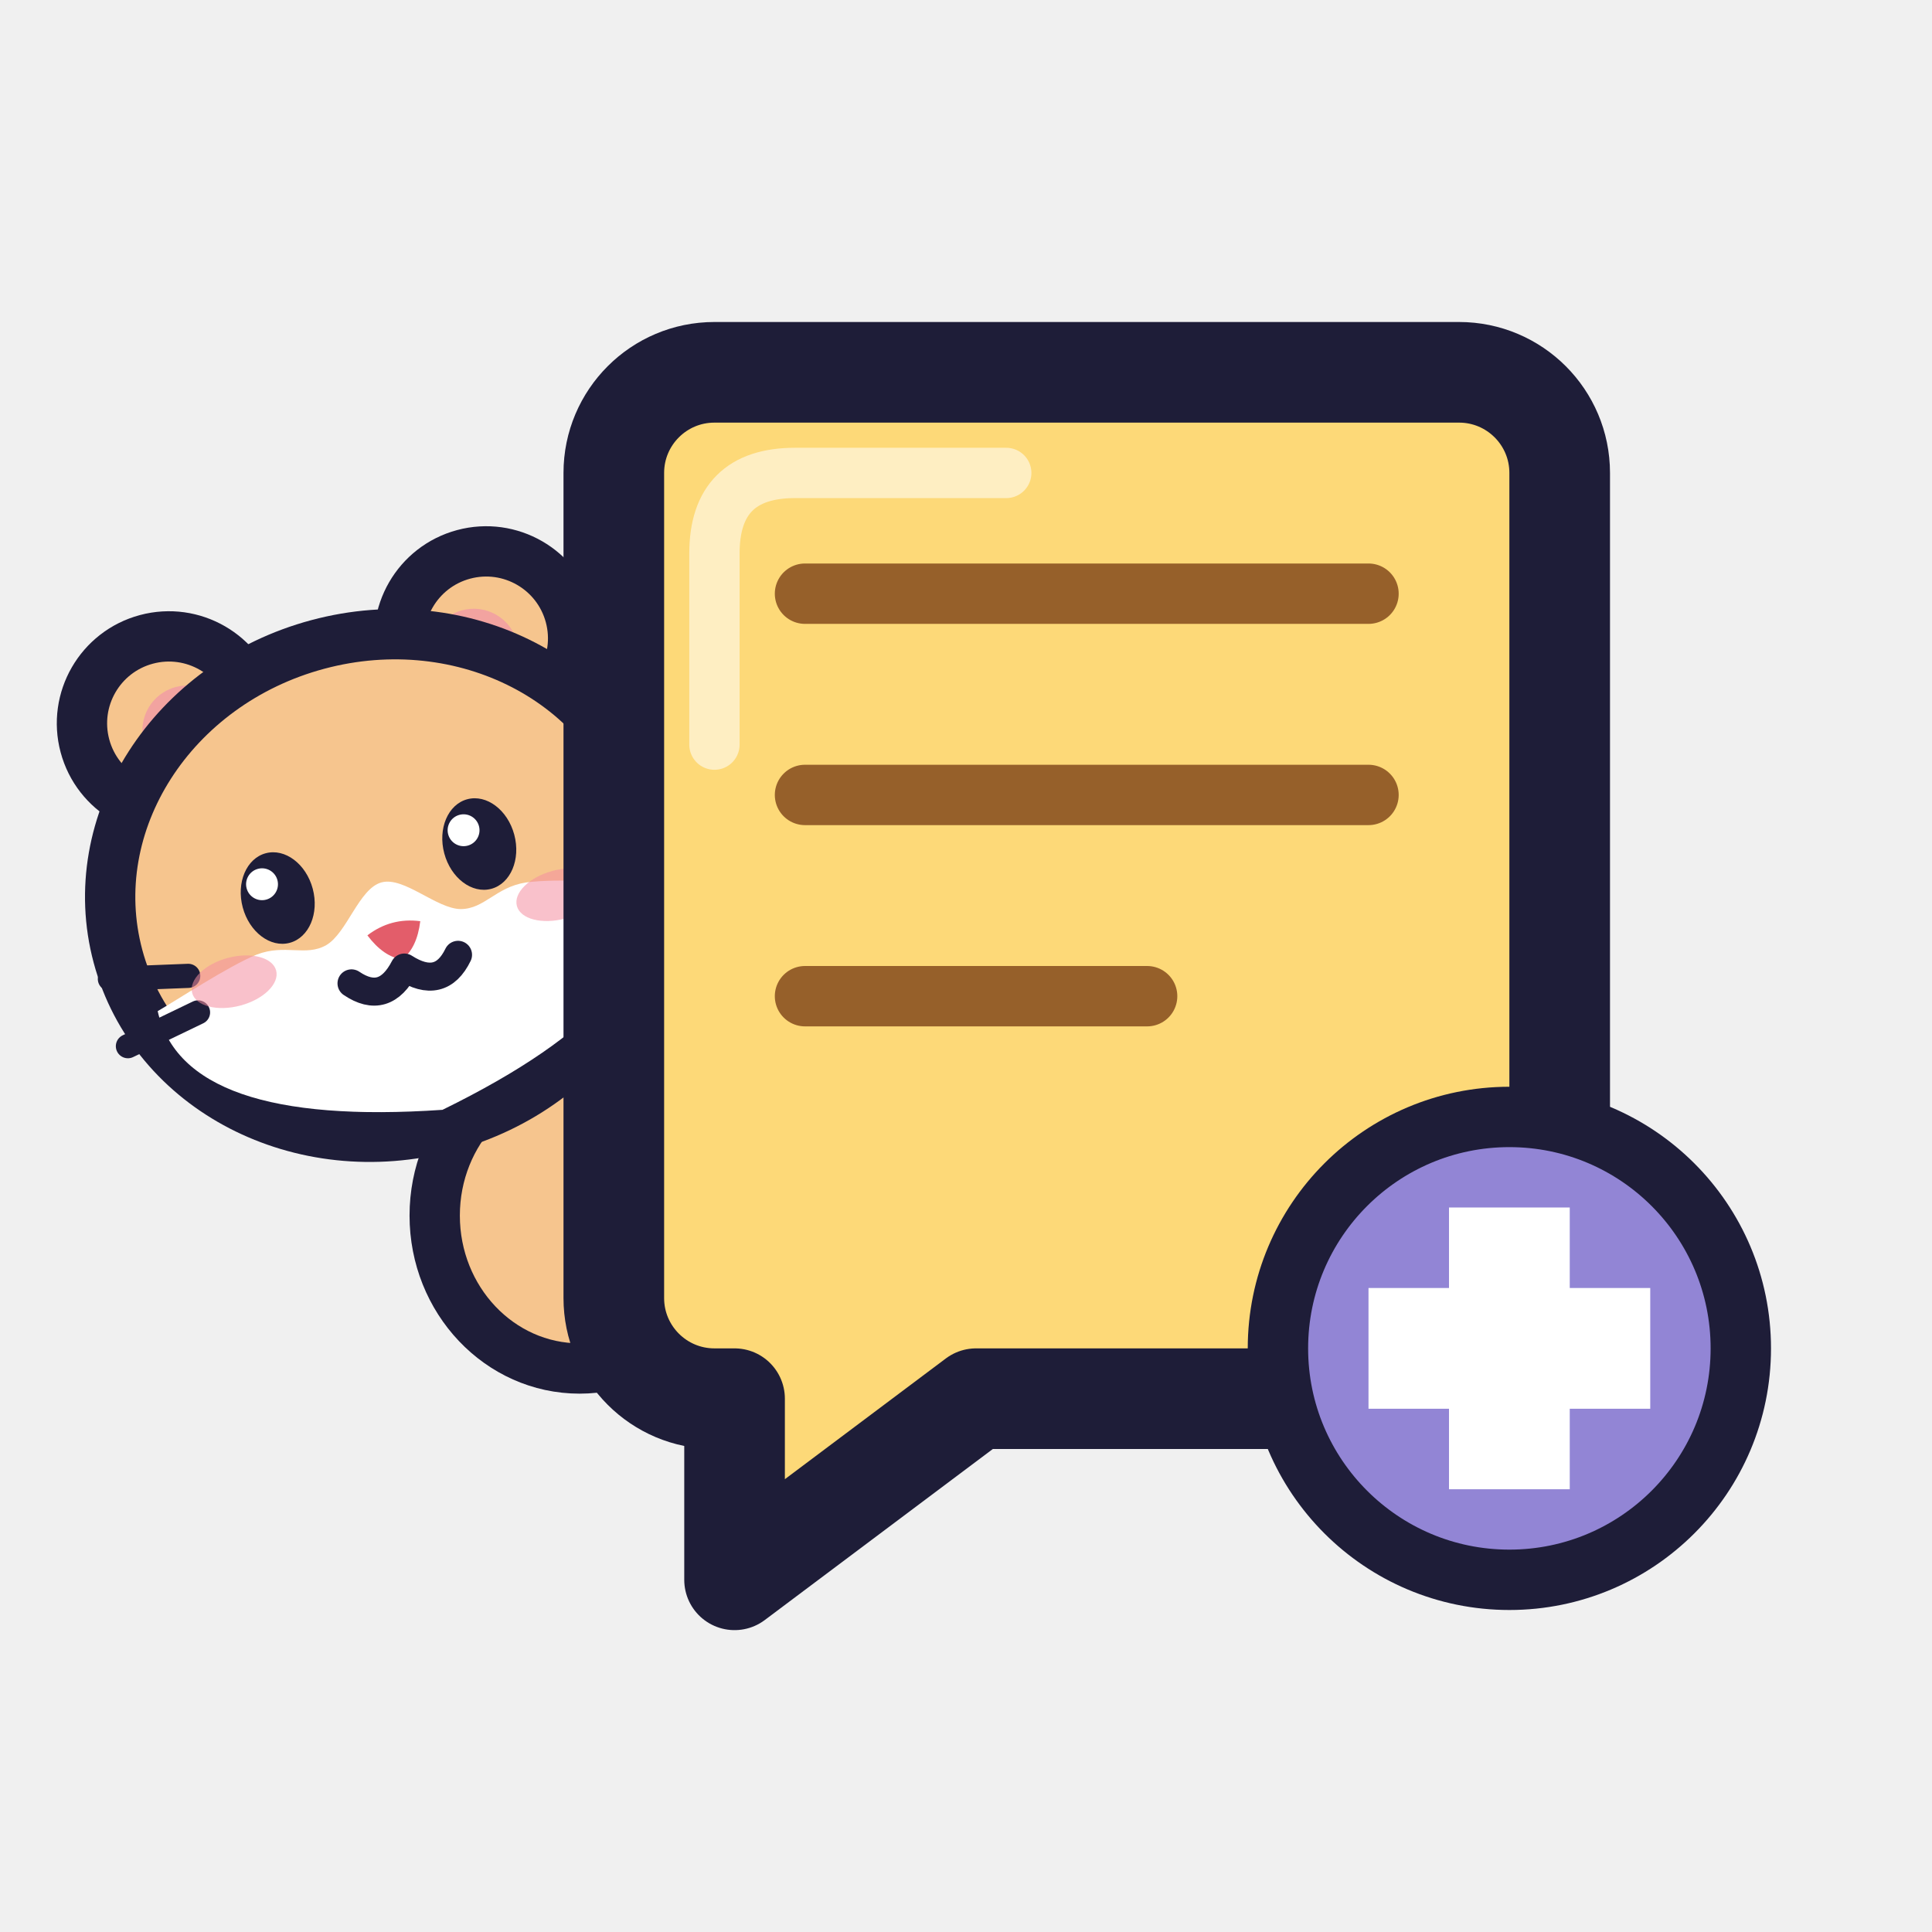
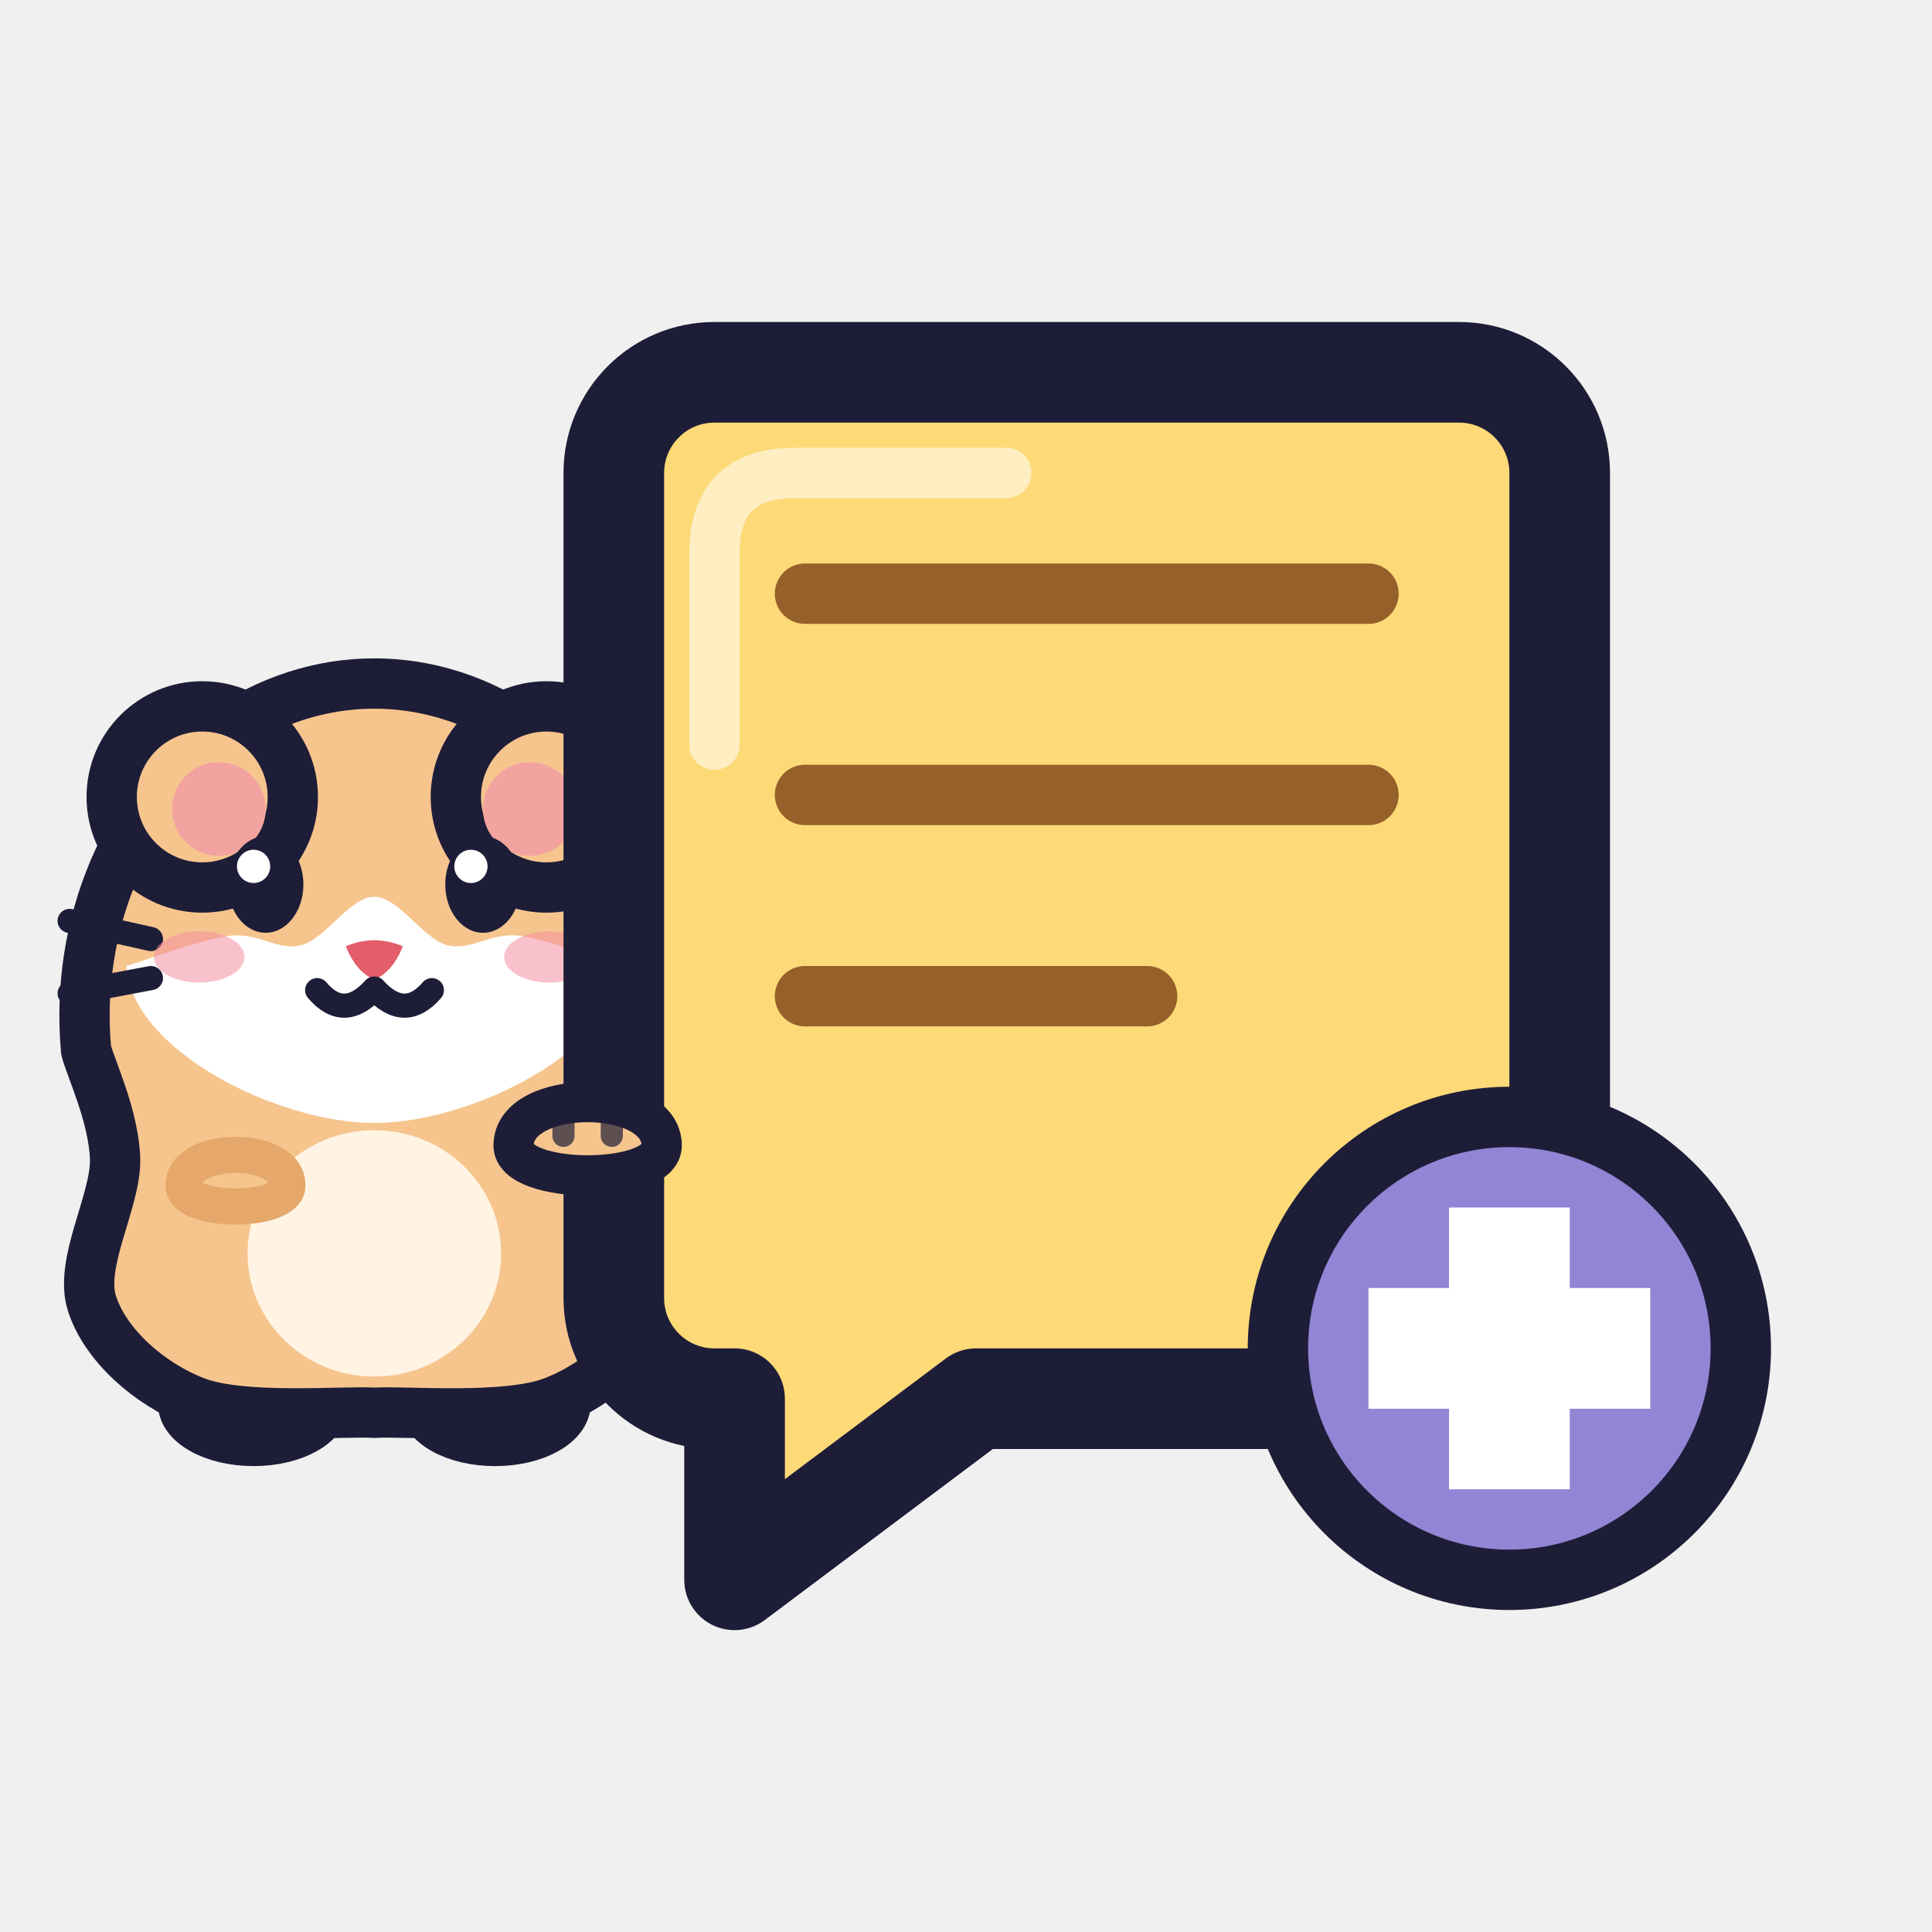
<svg xmlns="http://www.w3.org/2000/svg" width="48" height="48" viewBox="0 0 48 48">
  <g id="hamster">
-     <ellipse id="hm_body" cx="14.4" cy="30.2" rx="3.6" ry="3.8" fill="#F6C58E" stroke="#1E1D38" stroke-width="1.25" />
-     <circle id="hm_ear0" cx="5.42" cy="16.736" r="2.16" fill="#F6C58E" stroke="#1E1D38" stroke-width="1.25" transform="rotate(-15 9.5 22)" />
-     <circle id="hm_ear0_in" cx="5.816" cy="17.024" r="1.116" fill="#F2A3A0" transform="rotate(-15 9.5 22)" />
-     <circle id="hm_ear1" cx="13.58" cy="16.736" r="2.16" fill="#F6C58E" stroke="#1E1D38" stroke-width="1.25" transform="rotate(-15 9.5 22)" />
-     <circle id="hm_ear1_in" cx="13.184" cy="17.024" r="1.116" fill="#F2A3A0" transform="rotate(-15 9.5 22)" />
-     <ellipse id="hm_head" cx="9.5" cy="22" rx="6.8" ry="6.2" fill="#F6C58E" stroke="#1E1D38" stroke-width="1.25" transform="rotate(-15 9.5 22)" />
-     <path id="hm_muzzle" d="M3.3 23.57C3.76 23.45 5.3 22.94 6.04 22.85C6.79 22.77 7.2 23.22 7.77 23.07C8.35 22.91 8.92 21.92 9.5 21.92C10.08 21.92 10.65 22.91 11.23 23.07C11.8 23.22 12.21 22.77 12.96 22.85C13.7 22.94 15.24 23.45 15.7 23.57Q15.82 26.53 9.5 27.77Q3.18 26.53 3.3 23.57Z" fill="#FFFFFF" transform="rotate(-15 9.5 22)" />
-     <ellipse id="hm_eye0" cx="6.908" cy="21.628" rx="0.9" ry="1.152" fill="#1E1D38" transform="rotate(-15 9.5 22)" />
-     <circle id="hm_eye0_hl" cx="6.62" cy="21.196" r="0.396" fill="#FFFFFF" transform="rotate(-15 9.5 22)" />
-     <ellipse id="hm_eye1" cx="12.092" cy="21.628" rx="0.9" ry="1.152" fill="#1E1D38" transform="rotate(-15 9.5 22)" />
-     <circle id="hm_eye1_hl" cx="11.804" cy="21.196" r="0.396" fill="#FFFFFF" transform="rotate(-15 9.5 22)" />
-     <path id="hm_nose" d="M8.82 23.1Q9.5 22.82 10.18 23.1Q9.93 23.72 9.5 23.9Q9.07 23.72 8.82 23.1Z" fill="#E35D6A" transform="rotate(-15 9.5 22)" />
-     <path id="hm_mouth" d="M8.13 24.15Q8.78 24.9 9.5 24.11Q10.22 24.9 10.87 24.15" fill="none" stroke="#1E1D38" stroke-width="0.696" stroke-linecap="round" stroke-linejoin="round" transform="rotate(-15 9.5 22)" />
-     <path id="hm_whisker_l0" d="M4.26 22.92L2.36 22.49" fill="none" stroke="#1E1D38" stroke-width="0.6" stroke-linecap="round" transform="rotate(-15 9.5 22)" />
-     <path id="hm_whisker_r0" d="M14.74 22.92L16.64 22.49" fill="none" stroke="#1E1D38" stroke-width="0.6" stroke-linecap="round" transform="rotate(-15 9.5 22)" />
-     <path id="hm_whisker_l1" d="M4.26 23.86L2.36 24.22" fill="none" stroke="#1E1D38" stroke-width="0.6" stroke-linecap="round" transform="rotate(-15 9.5 22)" />
-     <path id="hm_whisker_r1" d="M14.74 23.86L16.64 24.22" fill="none" stroke="#1E1D38" stroke-width="0.6" stroke-linecap="round" transform="rotate(-15 9.5 22)" />
-     <ellipse id="hm_blush0" cx="5.324" cy="23.356" rx="1.08" ry="0.612" fill="#F48FA0" fill-opacity="0.55" transform="rotate(-15 9.5 22)" />
-     <ellipse id="hm_blush1" cx="13.676" cy="23.356" rx="1.08" ry="0.612" fill="#F48FA0" fill-opacity="0.55" transform="rotate(-15 9.5 22)" />
+     <ellipse id="hb_foot0" cx="6.3" cy="34.875" rx="1.875" ry="1.05" fill="#F6C58E" stroke="#1E1D38" stroke-width="1" />
+     <ellipse id="hb_foot1" cx="12.3" cy="34.875" rx="1.875" ry="1.05" fill="#F6C58E" stroke="#1E1D38" stroke-width="1" />
+     <path id="hb_body" d="M2.14 26.1A7.2 8.25 0 1 1 16.46 26.1C16.34 26.55 15.77 27.75 15.74 28.8C15.72 29.85 16.65 31.39 16.31 32.4C15.98 33.41 14.91 34.38 13.74 34.83C12.57 35.28 10.04 35.05 9.3 35.1C8.56 35.05 6.03 35.28 4.86 34.83C3.69 34.38 2.62 33.41 2.29 32.4C1.95 31.39 2.88 29.85 2.86 28.8C2.83 27.75 2.26 26.55 2.14 26.1Z" fill="#F6C58E" stroke="#1E1D38" stroke-width="1.25" stroke-linejoin="round" />
+     <ellipse id="hb_belly" cx="9.3" cy="31.14" rx="3.149" ry="3.06" fill="#FFF4E3" />
+     <circle id="hb_ear0" cx="5.025" cy="19.8" r="2.25" fill="#F6C58E" stroke="#1E1D38" stroke-width="1.25" />
+     <circle id="hb_ear0_in" cx="5.438" cy="20.1" r="1.163" fill="#F2A3A0" />
+     <circle id="hb_ear1" cx="13.575" cy="19.8" r="2.25" fill="#F6C58E" stroke="#1E1D38" stroke-width="1.25" />
+     <circle id="hb_ear1_in" cx="13.163" cy="20.1" r="1.163" fill="#F2A3A0" />
+     <path id="hb_muzzle" d="M3.14 24C3.56 23.88 4.97 23.34 5.7 23.25C6.43 23.16 6.9 23.64 7.5 23.48C8.1 23.31 8.7 22.28 9.3 22.28C9.9 22.28 10.5 23.31 11.1 23.48C11.7 23.64 12.17 23.16 12.9 23.25C13.63 23.34 15.04 23.88 15.46 24C15.33 26.1 11.7 27.9 9.3 27.9C6.9 27.9 3.27 26.1 3.14 24Z" fill="#FFFFFF" />
+     <ellipse id="hb_eye0" cx="6.6" cy="21.975" rx="0.938" ry="1.2" fill="#1E1D38" />
+     <circle id="hb_eye0_hl" cx="6.3" cy="21.525" r="0.413" fill="#FFFFFF" />
+     <ellipse id="hb_eye1" cx="12" cy="21.975" rx="0.938" ry="1.2" fill="#1E1D38" />
+     <circle id="hb_eye1_hl" cx="11.7" cy="21.525" r="0.413" fill="#FFFFFF" />
+     <path id="hb_nose" d="M8.59 23.51Q9.3 23.21 10.01 23.51Q9.75 24.15 9.3 24.34Q8.85 24.15 8.59 23.51Z" fill="#E35D6A" />
+     <path id="hb_mouth" d="M7.88 24.6Q8.55 25.39 9.3 24.56Q10.05 25.39 10.73 24.6" fill="none" stroke="#1E1D38" stroke-width="0.6" stroke-linecap="round" stroke-linejoin="round" />
+     <path id="hb_whisker_l0" d="M3.75 23.33L1.73 22.88" fill="none" stroke="#1E1D38" stroke-width="0.6" stroke-linecap="round" />
+     <path id="hb_whisker_r0" d="M14.85 23.33L16.88 22.88" fill="none" stroke="#1E1D38" stroke-width="0.6" stroke-linecap="round" />
+     <path id="hb_whisker_l1" d="M3.75 24.3L1.73 24.68" fill="none" stroke="#1E1D38" stroke-width="0.6" stroke-linecap="round" />
+     <path id="hb_whisker_r1" d="M14.85 24.3L16.88 24.68" fill="none" stroke="#1E1D38" stroke-width="0.6" stroke-linecap="round" />
+     <ellipse id="hb_blush0" cx="4.95" cy="23.775" rx="1.125" ry="0.637" fill="#F48FA0" fill-opacity="0.55" />
+     <ellipse id="hb_blush1" cx="13.65" cy="23.775" rx="1.125" ry="0.637" fill="#F48FA0" fill-opacity="0.55" />
+     <path id="hb_arms" d="M4.56 29.45C4.56 28.44 7.14 28.44 7.14 29.45C7.14 30.15 4.56 30.15 4.56 29.45Z" fill="#F6C58E" stroke="#E5A86A" stroke-width="0.9" stroke-linejoin="round" />
  </g>
  <g id="object">
    <path id="bubble" d="M17.75 9.25H36.25A2.5 2.5 0 0 1 38.75 11.75V32.25A2.5 2.5 0 0 1 36.25 34.75H24.25L18.25 39.25V34.75H17.75A2.5 2.5 0 0 1 15.25 32.25V11.75A2.5 2.5 0 0 1 17.75 9.25Z" fill="#FDD978" stroke="#1E1D38" stroke-width="2.5" stroke-linejoin="round" />
  </g>
  <g id="object_fx">
    <path id="text0" d="M20 14.75H34" fill="none" stroke="#96602A" stroke-width="1.5" stroke-linecap="round" />
    <path id="text1" d="M20 19.75H34" fill="none" stroke="#96602A" stroke-width="1.5" stroke-linecap="round" />
    <path id="text2" d="M20 24.75H28.5" fill="none" stroke="#96602A" stroke-width="1.5" stroke-linecap="round" />
  </g>
+   <g id="front">
+     <path id="hp_pads" d="M12.76 28.46C12.76 27.02 16.44 27.02 16.44 28.46C16.44 29.45 12.76 29.45 12.76 28.46Z" fill="#F6C58E" stroke="#1E1D38" stroke-width="1" stroke-linejoin="round" />
+     <path id="hp_toes" d="M14 27.58V28.22M15.2 27.58V28.22" fill="none" stroke="#1E1D38" stroke-width="0.55" stroke-opacity="0.7" stroke-linecap="round" />
+   </g>
  <g id="badge">
    <circle id="badge_disc" cx="37.5" cy="33.5" r="5.75" fill="#9285D5" stroke="#1E1D38" stroke-width="1.5" />
    <path id="badge_plus" d="M36 30L39 30L39 32L41 32L41 35L39 35L39 37L36 37L36 35L34 35L34 32L36 32Z" fill="#FFFFFF" />
  </g>
  <g id="glint">
    <path id="bubble_gloss" d="M17.75 18.5V13.75Q17.75 11.75 19.75 11.75H25" fill="none" stroke="#FFFFFF" stroke-width="1.25" stroke-opacity="0.55" stroke-linecap="round" />
  </g>
</svg>
